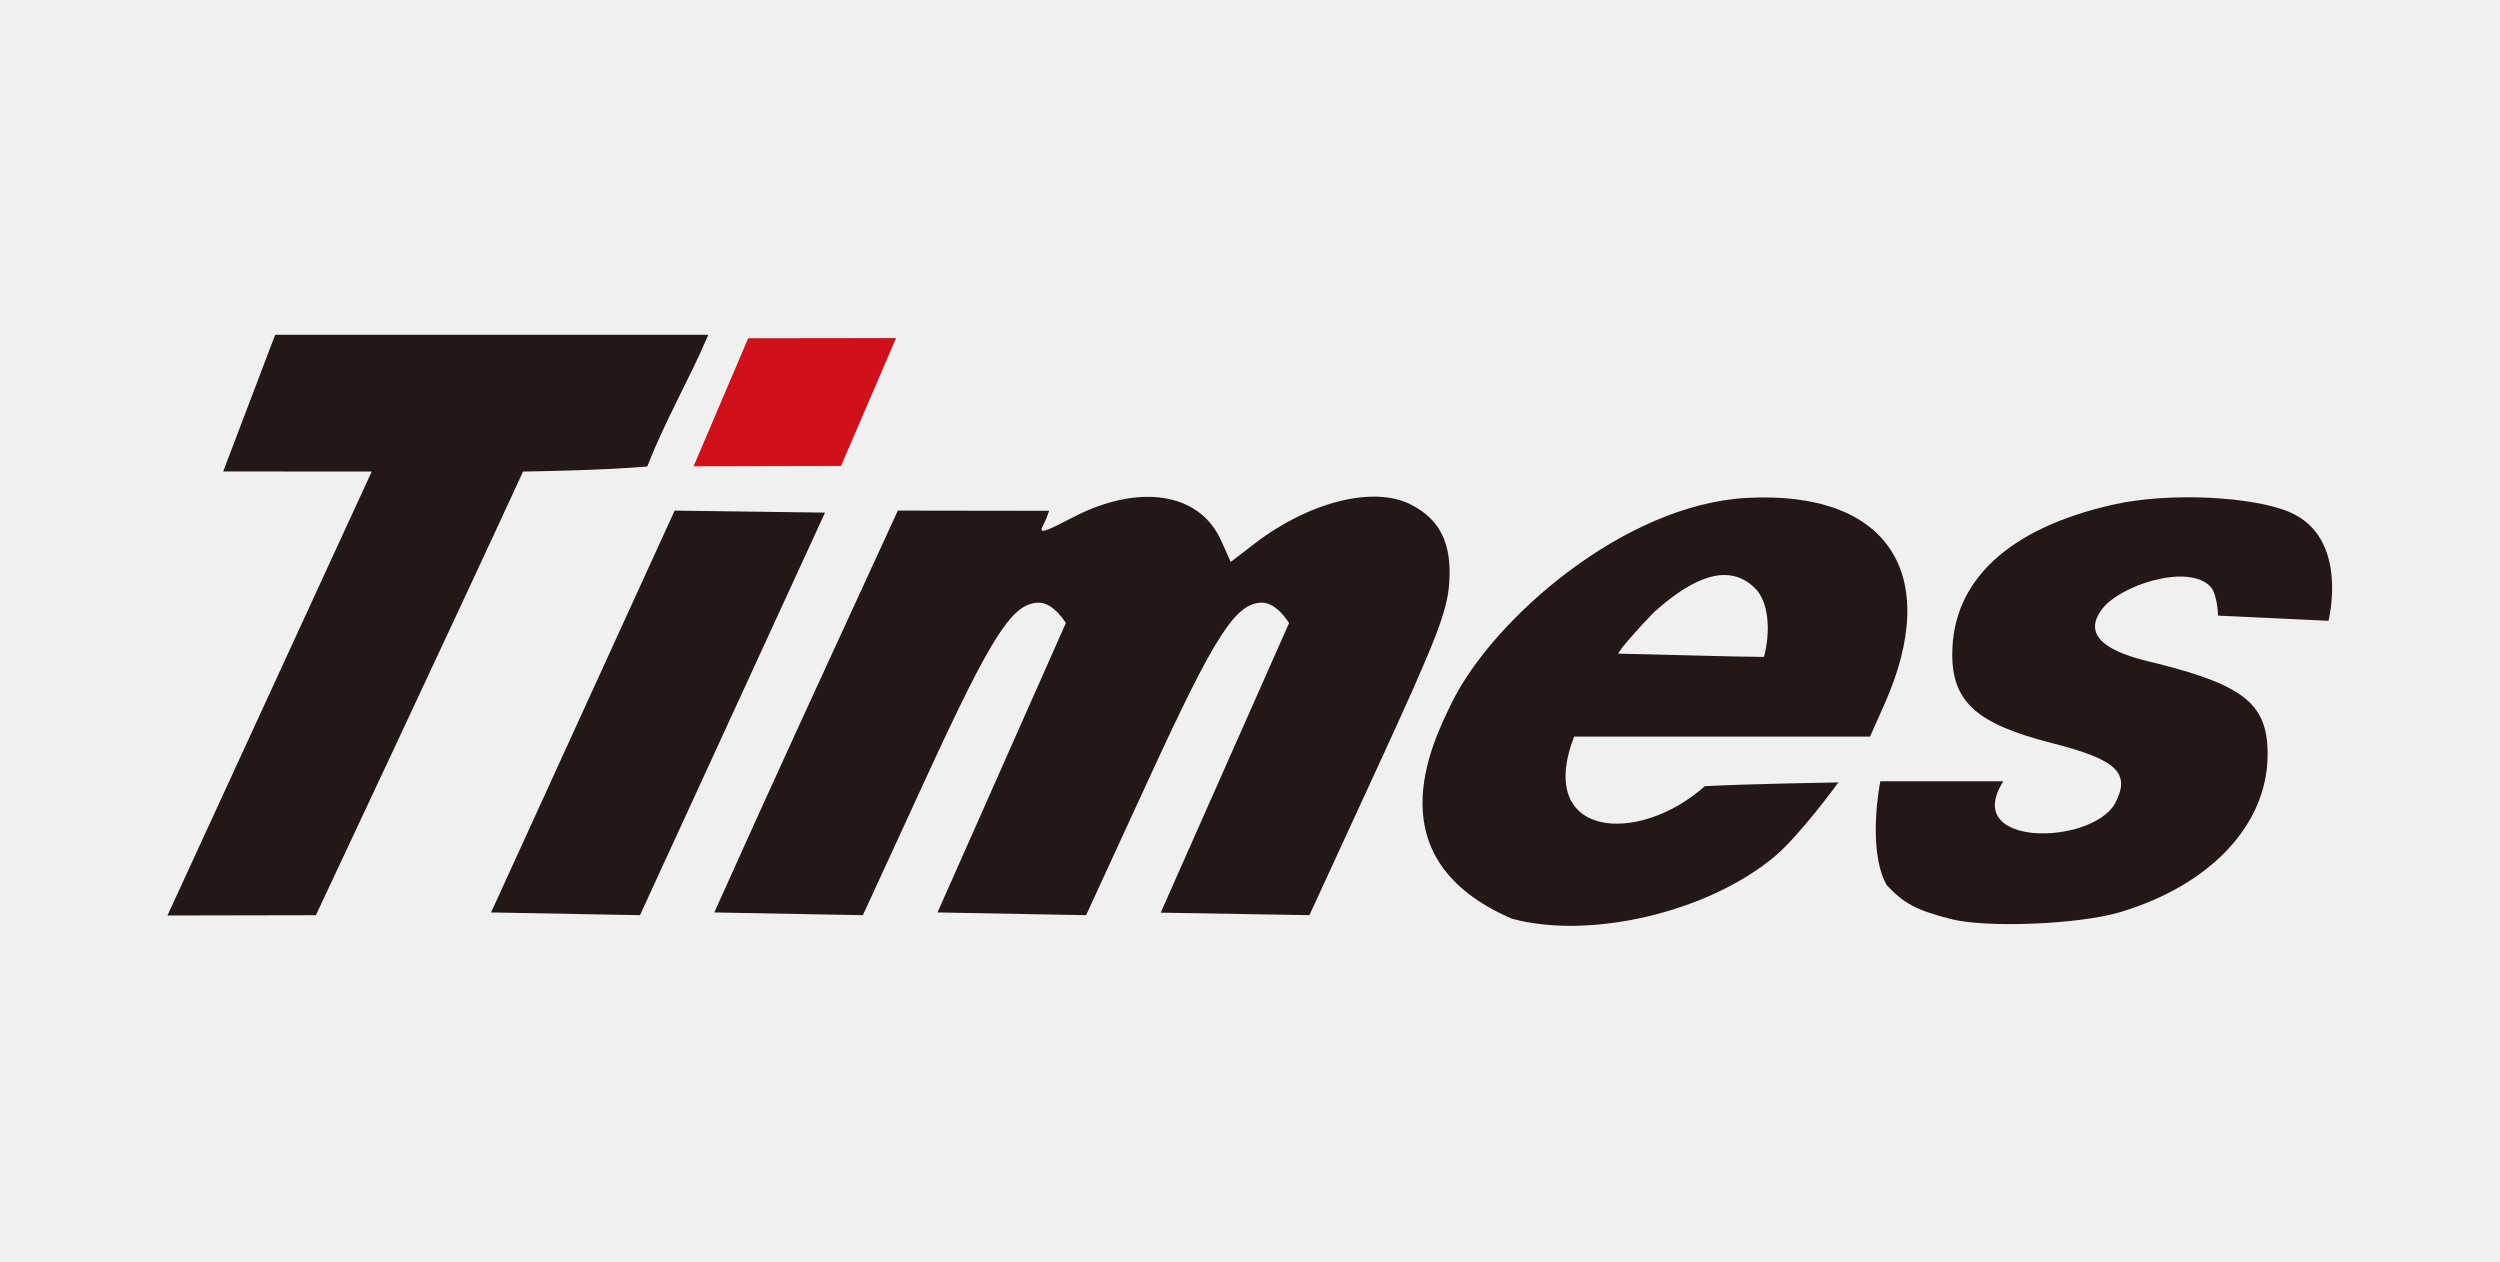
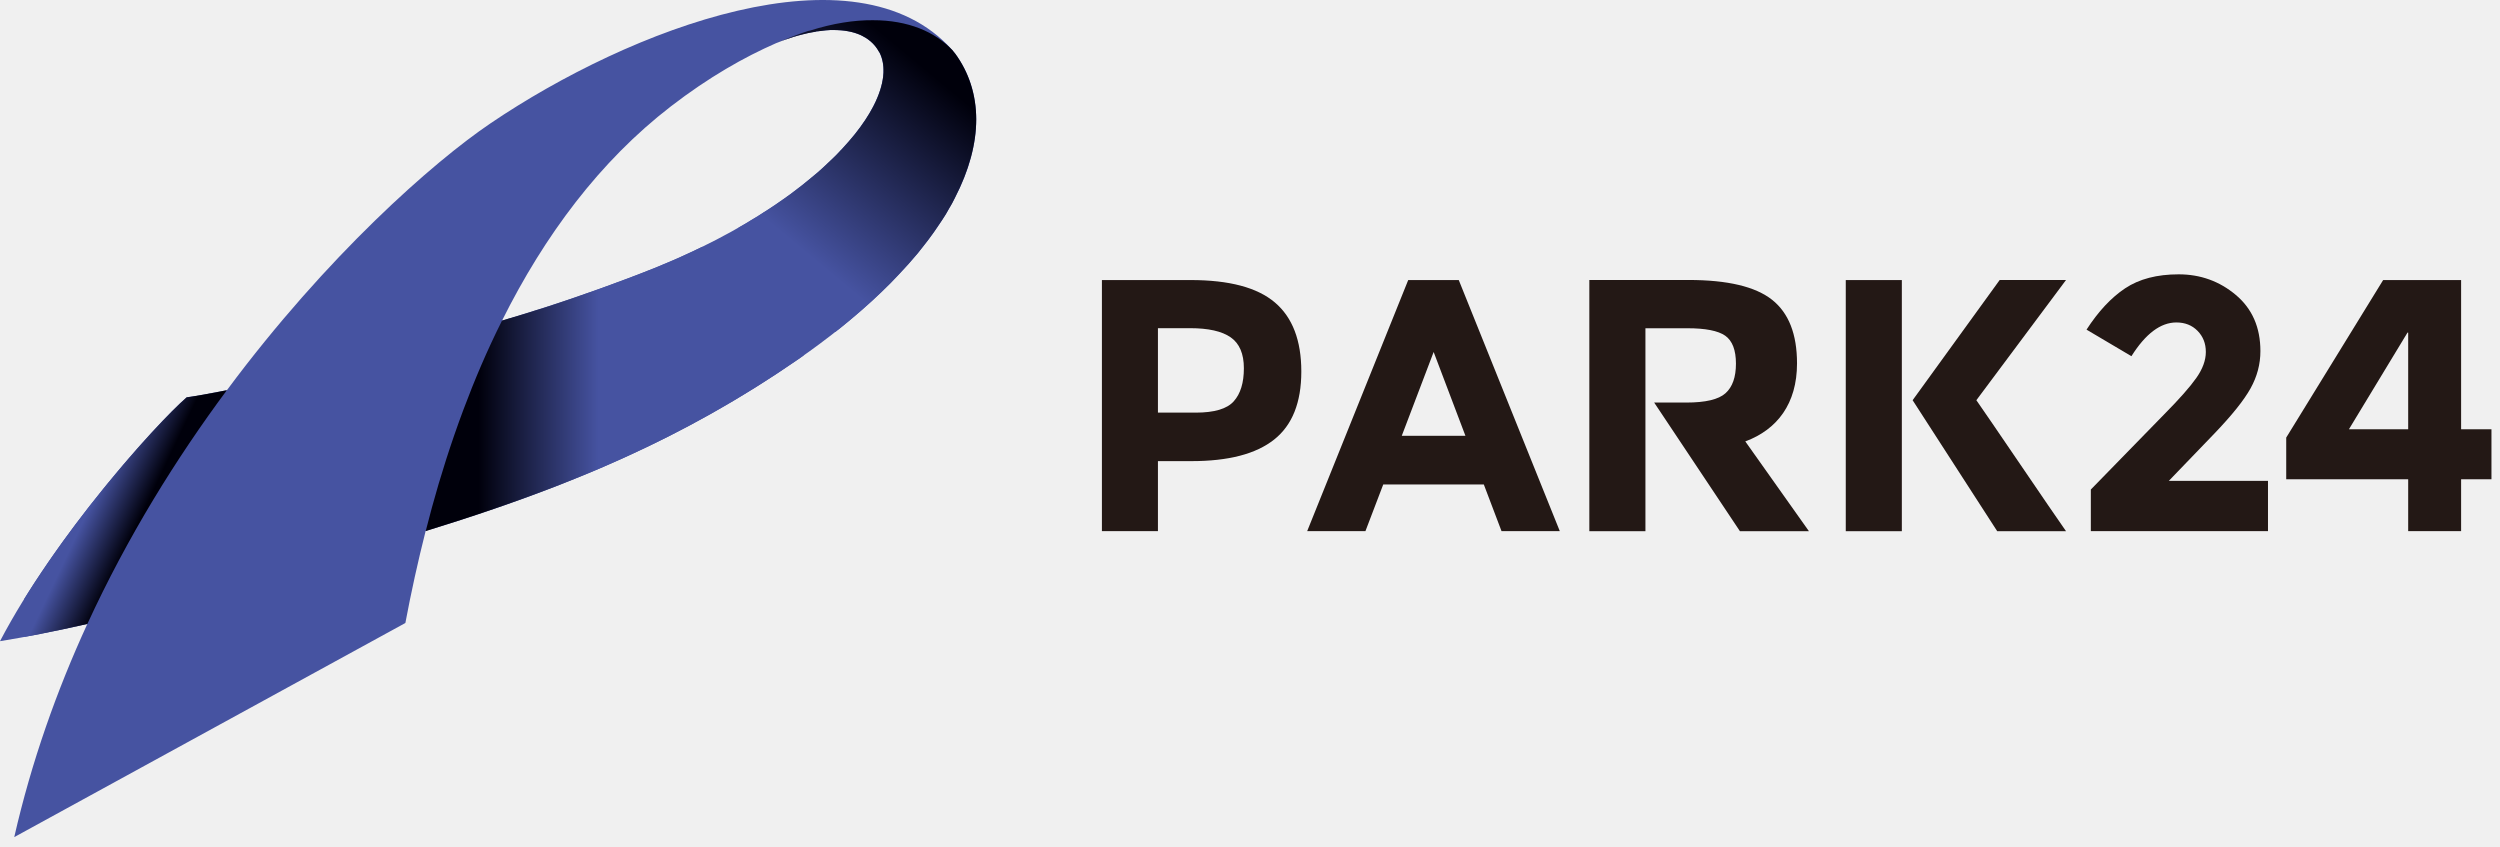
- <svg xmlns="http://www.w3.org/2000/svg" version="1.1" id="svg2" width="448" height="226" viewBox="0 0 448 226">
-   <defs id="defs6" />
-   <path style="fill:#231815;fill-opacity:1" d="m 270.951,164.638 c -24.666,-10.616 -14.541,-31.133 -10.675,-38.94 7.287,-14.668 30.642,-35.318 52.822,-36.478 25.163,-1.317 35.031,13.554 24.573,37.03 l -2.562,5.75 h -26.516 -26.516 c -6.962,18.187 11.473,19.552 23.424,8.882 7.849,-0.418 23.942,-0.673 23.942,-0.673 0,0 -6.907,9.501 -11.447,13.294 -11.903,9.945 -32.969,14.93 -47.045,11.134 z m 45.151,-46.92 c 1.211,-4.52 0.89,-9.818 -1.556,-12.264 -4.541,-4.541 -10.736,-2.396 -18.131,4.235 -2.691,2.734 -6.414,6.97 -6.414,7.446 5.588,0.1 22.314,0.593 26.101,0.582 z M 349.5,164.67 c -6.142,-1.595 -8.309,-2.748 -11.417,-6.071 C 334.507,152.132 336.95,140 336.95,140 H 359 c -7.609,11.884 15.584,11.506 19.97,4.055 2.943,-5.5 0.457,-7.916 -11.19,-10.874 -13.591,-3.453 -18.002,-7.416 -17.935,-16.116 0.102,-13.141 10.257,-22.489 28.964,-26.662 9.999,-2.23 24.826,-1.43 31.413,1.335 10.87,4.563 7.042,19.511 7.042,19.511 l -19.782,-0.933 c 0,0 -0.108,-3.941 -1.433,-5.265 -4.138,-4.138 -16.285,-0.085 -19.383,4.142 -5.021,6.606 6.618,8.881 9.876,9.705 15.834,3.971 19.944,7.418 19.811,16.615 -0.179,12.384 -10.274,23.079 -26.356,27.923 -7.395,2.227 -24.079,2.903 -30.5,1.234 z M 66.613,84.5 39.995,84.488 49.307,60 H 126.925 C 123.549,67.961 119.103,75.523 116,83.592 108.185,84.311 93.735,84.5 93.735,84.5 81.611,110.833 56.606,164.006 56.606,164.006 l -26.6,0.05 c 0,0 26.233,-56.996 36.608,-79.556 z M 88,163.512 120.896,91.5 147.843,91.86 114.688,164 Z m 40,0 C 139.419,138.068 148.38,118.713 160.896,91.5 L 188,91.538 c 0,0 -0.469,1.471 -1.043,2.543 -0.876,1.637 -0.059,1.433 5.108,-1.275 11.953,-6.265 22.884,-4.605 26.766,4.065 l 1.714,3.829 4.28,-3.286 c 9.819,-7.538 21.401,-10.416 28.059,-6.973 5.231,2.705 7.318,7.016 6.814,14.075 -0.365,5.105 -2.293,10.063 -12.739,32.75 L 234.648,164 208,163.548 231,111.652 c 0,0 -2.19,-3.652 -4.8,-3.652 -4.746,0 -8.398,5.656 -20.18,31.25 L 194.628,164 168,163.51 191,111.647 c 0,0 -2.193,-3.647 -4.8,-3.647 -4.746,0 -8.398,5.656 -20.18,31.25 L 154.628,164 Z" id="path12" />
-   <path id="path849" d="m 124.295,83.554 9.781,-22.941 26.504,-0.037 -9.863,22.916 z" style="fill:#d0111b;fill-opacity:1" />
+ <svg xmlns="http://www.w3.org/2000/svg" width="100%" height="100%" viewBox="0 0 186 63" version="1.1" xml:space="preserve" style="fill-rule:evenodd;clip-rule:evenodd;stroke-linejoin:round;stroke-miterlimit:2;">
+   <g transform="matrix(1,0,0,1,-85.0388,-85.03838)">
+     <g transform="matrix(2,0,0,2,156.0908,139.0346)">
+       <path d="M0,-25.012L-0.108,-25.144C-3.699,-29.154 -12.09,-25.921 -17.272,-22.415C-19.416,-20.965 -23.369,-17.484 -27.085,-12.483C-27.754,-12.35 -28.278,-12.256 -28.581,-12.218C-29.739,-11.209 -33.473,-7.066 -35.526,-3.146C-34.547,-3.304 -33.447,-3.522 -32.277,-3.787C-33.411,-1.321 -34.355,1.331 -34.996,4.142L-20.446,-3.823C-20.23,-4.973 -19.978,-6.117 -19.692,-7.245C-14.356,-8.879 -10.059,-10.716 -5.884,-13.597C-4.663,-14.44 -3.622,-15.286 -2.751,-16.121C-2.24,-16.609 -1.787,-17.094 -1.391,-17.574C-1.116,-17.906 -0.868,-18.235 -0.647,-18.561C-0.403,-18.919 -0.191,-19.274 -0.012,-19.621C1.087,-21.737 1.022,-23.624 0,-25.012M-11.622,-16.852C-11.817,-16.776 -12.012,-16.702 -12.203,-16.63C-12.457,-16.535 -12.705,-16.443 -12.951,-16.354C-13.169,-16.275 -13.383,-16.198 -13.594,-16.123C-13.846,-16.035 -14.092,-15.948 -14.335,-15.867C-14.647,-15.761 -14.952,-15.66 -15.249,-15.564C-15.601,-15.451 -15.942,-15.343 -16.274,-15.242C-16.469,-15.184 -16.661,-15.127 -16.85,-15.072C-15.266,-18.246 -13.212,-21.002 -10.573,-23.038C-9.154,-24.132 -7.834,-24.876 -6.661,-25.39C-5.362,-25.926 -3.737,-26.196 -2.973,-25.288C-2.374,-24.578 -2.641,-23.367 -3.724,-22.009C-3.866,-21.83 -4.022,-21.651 -4.192,-21.468C-4.333,-21.317 -4.482,-21.165 -4.643,-21.011C-4.78,-20.88 -4.924,-20.747 -5.076,-20.614C-5.271,-20.443 -5.479,-20.271 -5.697,-20.1C-5.838,-19.989 -5.985,-19.877 -6.137,-19.766C-6.296,-19.649 -6.462,-19.533 -6.634,-19.415C-6.855,-19.265 -7.084,-19.114 -7.323,-18.965C-7.964,-18.565 -8.67,-18.174 -9.44,-17.799C-9.569,-17.736 -9.7,-17.673 -9.834,-17.611C-9.968,-17.549 -10.103,-17.487 -10.24,-17.425C-10.38,-17.363 -10.521,-17.302 -10.663,-17.241C-10.782,-17.189 -10.904,-17.139 -11.026,-17.089C-11.153,-17.037 -11.281,-16.984 -11.412,-16.934L-11.622,-16.852Z" style="fill:rgb(70,83,161);fill-rule:nonzero;" />
+     </g>
+     <g transform="matrix(2,0,0,2,0,-945.228)">
+       <path d="M50.959,529.649C50.874,529.666 50.793,529.683 50.711,529.697C50.793,529.683 50.874,529.666 50.96,529.649L50.959,529.649ZM48.196,531.188C48.2,531.183 48.204,531.179 48.208,531.174C48.204,531.179 48.2,531.182 48.196,531.188ZM45.402,534.543C46.392,533.231 47.388,532.064 48.183,531.201C47.388,532.064 46.392,533.231 45.402,534.543ZM45.364,534.591C45.375,534.576 45.387,534.562 45.398,534.546C45.387,534.562 45.375,534.576 45.364,534.591ZM45.34,534.625C45.344,534.618 45.348,534.614 45.352,534.608C45.348,534.612 45.344,534.617 45.34,534.625ZM45.329,534.639C45.332,534.635 45.337,534.629 45.34,534.625C45.337,534.628 45.332,534.634 45.329,534.639ZM45.283,534.701C45.285,534.697 45.289,534.692 45.292,534.688C45.289,534.692 45.285,534.697 45.283,534.701ZM45.247,534.747C45.249,534.744 45.251,534.741 45.256,534.736C45.251,534.741 45.249,534.744 45.247,534.747ZM45.217,534.787C45.217,534.787 45.218,534.786 45.219,534.785C45.218,534.786 45.217,534.787 45.217,534.787ZM44.336,536.015C44.352,535.993 44.367,535.97 44.383,535.949C44.367,535.97 44.352,535.993 44.336,536.015ZM43.424,538.829C43.626,538.792 43.834,538.752 44.043,538.712C43.834,538.752 43.626,538.792 43.424,538.829Z" style="fill:white;fill-rule:nonzero;" />
+     </g>
+     <g transform="matrix(3.3948,1.611969,-1.611969,3.3948,92.02407,122.1297)">
+       <path d="M1.35,-2.987C1.15,-2.84 0.984,-2.721 0.865,-2.641C0.841,-2.625 0.82,-2.61 0.8,-2.598C0.718,-2.409 0.603,-2.089 0.476,-1.678C0.473,-1.671 0.471,-1.665 0.47,-1.659C0.469,-1.658 0.469,-1.658 0.469,-1.657C0.318,-1.168 0.15,-0.554 -0.002,0.118C-0.002,0.119 -0.003,0.12 -0.003,0.121C-0.005,0.131 -0.007,0.139 -0.009,0.149C-0.01,0.154 -0.01,0.159 -0.012,0.163C-0.013,0.168 -0.014,0.172 -0.015,0.178C-0.019,0.192 -0.021,0.206 -0.024,0.22C-0.025,0.22 -0.024,0.22 -0.025,0.22C-0.027,0.23 -0.029,0.237 -0.031,0.246C-0.03,0.247 -0.031,0.248 -0.031,0.25C-0.136,0.725 -0.232,1.225 -0.307,1.729C-0.308,1.734 -0.308,1.739 -0.31,1.744C-0.31,1.755 -0.312,1.765 -0.314,1.775C-0.343,1.978 -0.37,2.181 -0.393,2.384L-0.069,3.066L-0.068,3.066C0.021,3.003 0.111,2.936 0.202,2.869C0.207,2.865 0.211,2.861 0.215,2.858C0.452,2.682 0.697,2.496 0.948,2.298C0.925,0.396 1.132,-1.421 1.458,-3.067L1.458,-3.066C1.421,-3.039 1.386,-3.012 1.35,-2.987Z" style="fill:url(#_Linear1);fill-rule:nonzero;" />
+     </g>
+     <g transform="matrix(2,0,0,2,0,-992.982)">
+       <path d="M72.221,540.329C72.245,540.323 72.268,540.314 72.292,540.308C72.268,540.314 72.245,540.323 72.221,540.329ZM74.615,540.356C74.585,540.34 74.555,540.324 74.524,540.312C74.554,540.324 74.585,540.34 74.615,540.356ZM72.157,540.348C72.166,540.344 72.175,540.341 72.185,540.34C72.175,540.341 72.166,540.344 72.157,540.348ZM72.061,540.376C72.09,540.367 72.12,540.358 72.149,540.349C72.12,540.358 72.09,540.367 72.061,540.376ZM74.616,540.356L74.615,540.356L74.616,540.356ZM74.616,540.357C74.619,540.358 74.623,540.36 74.626,540.361C74.622,540.36 74.619,540.358 74.616,540.356L74.616,540.357ZM74.636,540.367C74.633,540.365 74.629,540.363 74.626,540.361C74.629,540.363 74.633,540.365 74.636,540.367ZM74.637,540.368C74.637,540.367 74.636,540.367 74.636,540.367L74.637,540.368ZM74.637,540.368C74.644,540.37 74.65,540.375 74.657,540.378C74.651,540.375 74.645,540.371 74.639,540.368L74.637,540.368ZM72.001,540.394C72.021,540.387 72.041,540.381 72.061,540.376C72.041,540.381 72.021,540.387 72.001,540.394ZM74.66,540.38C74.66,540.379 74.659,540.379 74.659,540.379C74.658,540.379 74.658,540.378 74.657,540.378C74.658,540.379 74.659,540.379 74.66,540.38ZM74.682,540.394C74.681,540.393 74.679,540.392 74.679,540.39C74.676,540.388 74.673,540.387 74.671,540.386C74.667,540.385 74.664,540.381 74.66,540.38C74.667,540.385 74.675,540.388 74.682,540.394ZM74.691,540.398C74.688,540.396 74.685,540.394 74.683,540.394C74.685,540.395 74.688,540.396 74.691,540.398ZM71.983,540.399C71.989,540.397 71.995,540.395 72.001,540.394C71.995,540.395 71.989,540.397 71.983,540.399ZM74.693,540.399L74.694,540.399C74.693,540.399 74.692,540.398 74.691,540.398C74.691,540.398 74.692,540.399 74.693,540.399ZM74.697,540.402C74.696,540.401 74.695,540.401 74.694,540.399C74.695,540.401 74.696,540.401 74.697,540.402ZM71.654,540.512C71.758,540.475 71.863,540.439 71.97,540.404C71.974,540.404 71.978,540.402 71.981,540.401C71.982,540.401 71.983,540.401 71.983,540.399C71.871,540.434 71.762,540.473 71.654,540.512ZM74.7,540.404C74.699,540.403 74.698,540.403 74.697,540.402C74.698,540.403 74.699,540.403 74.7,540.404ZM74.704,540.405C74.702,540.405 74.701,540.405 74.7,540.404C74.701,540.405 74.702,540.405 74.704,540.405ZM74.713,540.412L74.715,540.412C74.779,540.452 74.841,540.497 74.9,540.546C74.838,540.494 74.773,540.447 74.705,540.405C74.707,540.407 74.71,540.41 74.713,540.412ZM71.623,540.524C71.63,540.522 71.637,540.52 71.643,540.518C71.637,540.52 71.63,540.522 71.623,540.524ZM71.589,540.538C71.592,540.537 71.595,540.536 71.599,540.533C71.595,540.536 71.592,540.537 71.589,540.538ZM74.911,540.556C74.907,540.553 74.904,540.549 74.9,540.546C74.904,540.549 74.907,540.553 74.911,540.556ZM74.921,540.565C74.918,540.562 74.914,540.559 74.911,540.556C74.914,540.559 74.918,540.562 74.921,540.565ZM74.941,540.582C74.934,540.576 74.928,540.57 74.921,540.565C74.928,540.57 74.934,540.576 74.941,540.582ZM74.961,540.601C74.954,540.595 74.948,540.588 74.941,540.582C74.948,540.588 74.954,540.595 74.961,540.601ZM74.968,540.608C74.966,540.605 74.963,540.603 74.961,540.601C74.963,540.603 74.966,540.605 74.968,540.608ZM71.425,540.602L71.426,540.602L71.425,540.602ZM74.969,540.609L74.968,540.608L74.969,540.609ZM74.999,540.638C74.989,540.628 74.979,540.619 74.969,540.609C74.979,540.619 74.989,540.629 74.999,540.638ZM75.013,540.654C75.012,540.653 75.012,540.651 75.011,540.65C75.007,540.647 75.003,540.642 74.999,540.638C75.004,540.644 75.009,540.648 75.013,540.654ZM75.015,540.655C75.015,540.655 75.014,540.654 75.013,540.654C75.014,540.654 75.015,540.655 75.015,540.655ZM75.019,540.658C75.018,540.657 75.017,540.656 75.016,540.656C75.016,540.656 75.015,540.656 75.015,540.655C75.016,540.656 75.017,540.657 75.019,540.658ZM75.024,540.665C75.022,540.662 75.02,540.66 75.019,540.658C75.02,540.661 75.022,540.663 75.024,540.665ZM75.026,540.667C75.028,540.669 75.03,540.672 75.032,540.674C75.035,540.676 75.039,540.681 75.041,540.684C75.044,540.686 75.047,540.691 75.049,540.692C75.05,540.693 75.051,540.694 75.052,540.695C75.043,540.684 75.033,540.674 75.024,540.665C75.024,540.665 75.025,540.666 75.026,540.667ZM75.057,540.702C75.056,540.7 75.054,540.698 75.052,540.695C75.054,540.698 75.056,540.7 75.057,540.702ZM75.073,540.72C75.076,540.726 75.081,540.73 75.085,540.737C75.086,540.737 75.088,540.738 75.089,540.74C75.092,540.745 75.095,540.747 75.098,540.752C75.1,540.754 75.101,540.755 75.102,540.757C75.104,540.76 75.106,540.762 75.108,540.764C75.097,540.749 75.085,540.735 75.074,540.72C75.068,540.714 75.063,540.708 75.057,540.702C75.062,540.708 75.067,540.713 75.073,540.72ZM75.111,540.768L75.111,540.767C75.11,540.766 75.109,540.765 75.108,540.764C75.109,540.766 75.11,540.767 75.111,540.768ZM75.114,540.773C75.116,540.774 75.117,540.776 75.119,540.779C75.117,540.775 75.114,540.772 75.111,540.768C75.112,540.77 75.113,540.772 75.114,540.773ZM75.121,540.78C75.12,540.78 75.12,540.779 75.119,540.779C75.12,540.779 75.12,540.78 75.121,540.78ZM75.124,540.785C75.123,540.784 75.123,540.784 75.123,540.783C75.122,540.782 75.121,540.781 75.121,540.78C75.122,540.782 75.123,540.783 75.124,540.785ZM75.125,540.786C75.124,540.786 75.124,540.785 75.124,540.785C75.124,540.785 75.124,540.786 75.125,540.786ZM75.126,540.788C75.125,540.787 75.125,540.787 75.125,540.786C75.125,540.787 75.125,540.787 75.126,540.788ZM75.127,540.79C75.13,540.794 75.134,540.8 75.138,540.806L75.139,540.806C75.135,540.8 75.13,540.793 75.126,540.788C75.126,540.789 75.126,540.789 75.127,540.79ZM75.142,540.81C75.141,540.81 75.141,540.809 75.141,540.809C75.14,540.809 75.14,540.807 75.139,540.806C75.14,540.807 75.141,540.809 75.142,540.81ZM75.149,540.821L75.15,540.822C75.148,540.818 75.145,540.814 75.142,540.81C75.145,540.815 75.147,540.818 75.149,540.821ZM75.151,540.824L75.15,540.822C75.15,540.823 75.151,540.824 75.151,540.824ZM75.152,540.826C75.152,540.825 75.151,540.825 75.151,540.824C75.151,540.825 75.152,540.825 75.152,540.826ZM75.154,540.828L75.154,540.827C75.153,540.827 75.153,540.826 75.152,540.826C75.153,540.827 75.153,540.827 75.154,540.828ZM75.156,540.83C75.156,540.829 75.155,540.828 75.154,540.828C75.155,540.829 75.156,540.83 75.156,540.83ZM75.16,540.837C75.16,540.838 75.16,540.838 75.161,540.838C75.159,540.836 75.158,540.833 75.156,540.83C75.157,540.833 75.159,540.836 75.16,540.837ZM75.166,540.846C75.166,540.845 75.165,540.845 75.165,540.844C75.165,540.843 75.162,540.84 75.161,540.838C75.162,540.841 75.164,540.844 75.166,540.846ZM75.179,540.866C75.178,540.864 75.177,540.863 75.176,540.862C75.174,540.858 75.173,540.855 75.171,540.853C75.169,540.851 75.168,540.848 75.166,540.846C75.171,540.854 75.175,540.861 75.179,540.866ZM75.18,540.869C75.18,540.869 75.18,540.87 75.181,540.87C75.18,540.869 75.179,540.868 75.179,540.866C75.179,540.867 75.18,540.867 75.18,540.869ZM78.043,540.992L78.001,540.938L77.972,540.901L77.941,540.87L78.043,540.992ZM75.185,540.876C75.184,540.874 75.183,540.872 75.181,540.87C75.182,540.872 75.184,540.874 75.185,540.876ZM75.19,540.885C75.189,540.882 75.187,540.88 75.185,540.876C75.187,540.88 75.189,540.882 75.19,540.885ZM75.192,540.889L75.192,540.888C75.191,540.887 75.191,540.885 75.19,540.885C75.191,540.887 75.192,540.888 75.192,540.889ZM75.202,540.904C75.2,540.9 75.197,540.896 75.195,540.892C75.194,540.891 75.193,540.89 75.192,540.889C75.196,540.894 75.199,540.899 75.202,540.904ZM75.202,540.905C75.202,540.906 75.203,540.907 75.204,540.907C75.203,540.906 75.202,540.905 75.202,540.904L75.202,540.905ZM75.217,540.932C75.216,540.928 75.214,540.926 75.213,540.924C75.212,540.923 75.212,540.921 75.211,540.92C75.209,540.917 75.207,540.912 75.204,540.908L75.204,540.907C75.208,540.915 75.213,540.923 75.217,540.932ZM75.227,540.948C75.224,540.943 75.221,540.938 75.219,540.935C75.221,540.938 75.224,540.943 75.227,540.948ZM75.235,540.965C75.233,540.961 75.231,540.956 75.228,540.952C75.231,540.956 75.233,540.961 75.235,540.965ZM74.32,543.999C74.18,544.177 74.023,544.357 73.853,544.541C74.024,544.357 74.179,544.177 74.321,543.999C74.614,543.634 74.846,543.278 75.018,542.941C74.845,543.278 74.613,543.634 74.32,543.999ZM73.788,544.609C73.811,544.587 73.833,544.562 73.853,544.541C73.832,544.562 73.81,544.587 73.788,544.609ZM73.296,545.098C73.332,545.065 73.367,545.031 73.402,544.996C73.367,545.03 73.332,545.064 73.296,545.098ZM73.282,545.111C73.255,545.137 73.228,545.162 73.2,545.188C73.232,545.158 73.264,545.128 73.296,545.098C73.291,545.102 73.286,545.107 73.282,545.111ZM73.107,545.273C73.139,545.244 73.17,545.216 73.2,545.188C73.169,545.216 73.138,545.244 73.107,545.273ZM72.295,545.949C72.313,545.936 72.331,545.922 72.348,545.909C72.331,545.922 72.313,545.936 72.295,545.949ZM71.908,546.242C71.848,546.287 71.786,546.33 71.724,546.375C71.786,546.332 71.848,546.287 71.908,546.243C72.041,546.146 72.17,546.047 72.295,545.949C72.17,546.047 72.041,546.146 71.908,546.242ZM71.53,546.512C71.531,546.512 71.531,546.51 71.532,546.509C71.531,546.51 71.53,546.51 71.53,546.512ZM71.529,546.512C71.496,546.536 71.461,546.56 71.427,546.583C71.462,546.56 71.497,546.535 71.53,546.512L71.529,546.512ZM77.745,546.904C77.812,546.794 77.875,546.684 77.935,546.575C77.875,546.684 77.811,546.793 77.745,546.904ZM71.412,546.594C71.417,546.59 71.422,546.587 71.427,546.583C71.422,546.587 71.417,546.59 71.412,546.594ZM71.322,546.653C71.322,546.654 71.321,546.654 71.321,546.656C71.351,546.634 71.382,546.614 71.412,546.594C71.382,546.614 71.352,546.633 71.322,546.653ZM71.313,546.66C71.316,546.659 71.318,546.657 71.321,546.656C71.318,546.657 71.316,546.659 71.313,546.66ZM77.728,546.933C77.726,546.937 77.723,546.939 77.722,546.943C77.73,546.93 77.737,546.917 77.745,546.904C77.739,546.914 77.733,546.923 77.728,546.933ZM70.723,547.044C70.484,547.19 70.237,547.338 69.98,547.486C70.237,547.34 70.483,547.192 70.722,547.045C70.791,547 70.86,546.957 70.927,546.912C70.86,546.956 70.791,547 70.723,547.044ZM77.715,546.955C77.717,546.952 77.719,546.949 77.721,546.946C77.722,546.945 77.722,546.944 77.722,546.943C77.72,546.947 77.717,546.951 77.715,546.955ZM77.694,546.987L77.694,546.99C77.701,546.978 77.708,546.967 77.715,546.955C77.708,546.966 77.701,546.977 77.694,546.987ZM77.693,546.991L77.694,546.99L77.693,546.991ZM76.655,548.433C76.44,548.694 76.209,548.955 75.961,549.217C75.974,549.205 75.987,549.19 76,549.178C76.003,549.172 76.007,549.169 76.011,549.164C76.021,549.153 76.031,549.143 76.042,549.133C76.047,549.126 76.051,549.122 76.056,549.116C76.268,548.888 76.468,548.66 76.655,548.434C76.707,548.37 76.758,548.307 76.809,548.244C76.758,548.307 76.707,548.37 76.655,548.433ZM73.597,551.356C73.638,551.322 73.68,551.289 73.72,551.258C73.68,551.289 73.638,551.322 73.597,551.356Z" style="fill:white;fill-rule:nonzero;" />
+     </g>
+     <g transform="matrix(10.35948,-12.47805,12.47805,10.35948,141.5173,100.9621)">
+       <path d="M0.795,-0.359C0.794,-0.36 0.794,-0.36 0.793,-0.361C0.792,-0.362 0.79,-0.363 0.789,-0.364C0.748,-0.39 0.703,-0.415 0.655,-0.44C0.678,-0.428 0.7,-0.414 0.722,-0.4C0.722,-0.4 0.722,-0.4 0.722,-0.4C0.724,-0.399 0.726,-0.398 0.728,-0.397C0.729,-0.396 0.73,-0.395 0.731,-0.394C0.731,-0.394 0.731,-0.394 0.731,-0.394C0.738,-0.389 0.746,-0.385 0.753,-0.379C0.773,-0.365 0.792,-0.35 0.81,-0.334C0.811,-0.334 0.811,-0.334 0.811,-0.334C0.812,-0.333 0.813,-0.333 0.814,-0.332C0.814,-0.331 0.814,-0.331 0.814,-0.331C0.815,-0.33 0.816,-0.329 0.817,-0.329C0.817,-0.329 0.817,-0.329 0.817,-0.328C0.836,-0.311 0.854,-0.294 0.869,-0.275C0.897,-0.241 0.918,-0.205 0.929,-0.167C0.931,-0.16 0.932,-0.153 0.933,-0.146C0.934,-0.145 0.934,-0.144 0.934,-0.143L0.934,-0.143C0.937,-0.123 0.937,-0.103 0.933,-0.083C0.931,-0.073 0.928,-0.063 0.924,-0.053C0.924,-0.053 0.924,-0.053 0.924,-0.052C0.924,-0.052 0.924,-0.051 0.924,-0.051C0.923,-0.05 0.923,-0.05 0.923,-0.05C0.923,-0.05 0.923,-0.049 0.923,-0.048C0.895,0.016 0.824,0.063 0.718,0.087C0.673,0.097 0.62,0.103 0.563,0.104C0.535,0.104 0.505,0.104 0.474,0.102C0.471,0.102 0.467,0.102 0.463,0.101C0.457,0.101 0.451,0.101 0.444,0.1C0.443,0.1 0.442,0.1 0.442,0.1C0.441,0.1 0.441,0.1 0.44,0.1C0.426,0.099 0.411,0.097 0.396,0.095C0.38,0.093 0.363,0.091 0.346,0.089C0.341,0.088 0.337,0.088 0.332,0.087C0.329,0.086 0.327,0.086 0.324,0.086C0.292,0.08 0.26,0.074 0.226,0.067C0.205,0.062 0.182,0.057 0.16,0.052C0.151,0.049 0.142,0.047 0.133,0.045C0.13,0.044 0.126,0.043 0.123,0.042C0.118,0.041 0.106,0.037 0.105,0.037C0.099,0.035 0.093,0.034 0.087,0.032C0.083,0.031 0.078,0.03 0.073,0.028C0.055,0.023 0.037,0.017 0.019,0.011C0.009,0.008 -0,0.005 -0.01,0.002C-0.043,-0.009 -0.076,-0.021 -0.11,-0.033L-0.192,0.615L-0.192,0.615C-0.186,0.616 -0.179,0.617 -0.173,0.619C-0.084,0.637 0,0.651 0.08,0.66C0.12,0.665 0.159,0.668 0.197,0.67C0.241,0.673 0.284,0.675 0.326,0.675C0.336,0.675 0.346,0.674 0.356,0.674C0.387,0.674 0.418,0.672 0.447,0.67C0.458,0.669 0.468,0.668 0.478,0.667C0.501,0.665 0.523,0.663 0.545,0.66C0.565,0.656 0.584,0.653 0.603,0.65C0.612,0.648 0.62,0.646 0.629,0.644C0.77,0.613 0.884,0.56 0.969,0.49C1.057,0.417 1.115,0.325 1.141,0.221L1.141,0.22L1.145,0.201L1.145,0.2L1.145,0.2L1.145,0.199C1.158,0.088 1.122,-0.041 1.017,-0.167C0.963,-0.233 0.89,-0.298 0.795,-0.359Z" style="fill:url(#_Linear2);fill-rule:nonzero;" />
+     </g>
+     <g transform="matrix(2,0,0,2,0,-961.76)">
+       <path d="M68.631,532.587C68.636,532.585 68.64,532.582 68.645,532.579L68.631,532.587ZM68.528,532.635C68.542,532.629 68.556,532.623 68.57,532.615C68.576,532.613 68.58,532.612 68.585,532.608C68.566,532.617 68.547,532.626 68.528,532.635ZM68.212,532.786C68.188,532.796 68.163,532.809 68.137,532.82C68.134,532.821 68.131,532.823 68.127,532.825C68.155,532.812 68.184,532.8 68.212,532.786C68.318,532.737 68.424,532.686 68.528,532.635C68.426,532.685 68.321,532.735 68.212,532.786ZM68.094,532.84C68.106,532.836 68.117,532.83 68.127,532.825C68.117,532.83 68.105,532.836 68.094,532.84ZM67.805,532.973C67.833,532.96 67.86,532.948 67.887,532.936C67.86,532.947 67.833,532.959 67.805,532.973ZM67.725,533.008C67.671,533.031 67.616,533.055 67.559,533.081C67.642,533.045 67.723,533.009 67.805,532.973C67.779,532.984 67.752,532.995 67.725,533.008ZM67.345,533.172C67.352,533.17 67.358,533.166 67.365,533.164C67.358,533.166 67.352,533.17 67.345,533.172ZM67.32,533.182C67.314,533.185 67.309,533.188 67.303,533.19C67.317,533.184 67.331,533.178 67.345,533.172C67.337,533.175 67.328,533.18 67.32,533.182ZM67.259,533.208C67.274,533.203 67.289,533.197 67.303,533.19C67.288,533.196 67.273,533.203 67.259,533.208ZM67.194,533.235C67.216,533.226 67.238,533.217 67.259,533.208C67.238,533.217 67.216,533.226 67.194,533.235ZM66.634,533.463C66.662,533.452 66.69,533.442 66.718,533.432C66.69,533.442 66.662,533.452 66.634,533.463ZM66.424,533.545L66.634,533.463L66.424,533.545ZM65.842,533.766C65.799,533.783 65.756,533.8 65.713,533.815C65.756,533.8 65.799,533.783 65.842,533.767C66.033,533.695 66.228,533.621 66.424,533.545C66.228,533.621 66.033,533.695 65.842,533.766ZM63.826,534.492C63.981,534.439 64.139,534.385 64.298,534.328C64.139,534.384 63.981,534.439 63.826,534.492ZM61.973,535.092C61.983,535.089 61.992,535.088 62.001,535.083C61.992,535.088 61.983,535.089 61.973,535.092ZM61.62,535.199C61.67,535.185 61.72,535.17 61.772,535.154C61.72,535.17 61.67,535.185 61.62,535.199ZM72.16,536.8C71.709,537.112 71.256,537.412 70.8,537.7C71.256,537.412 71.709,537.113 72.16,536.801C72.178,536.789 72.196,536.776 72.214,536.763C72.196,536.775 72.178,536.789 72.16,536.8ZM70.792,537.705C70.795,537.704 70.798,537.702 70.8,537.7C70.798,537.702 70.795,537.704 70.792,537.705ZM70.738,537.739C70.756,537.728 70.774,537.717 70.792,537.705C70.774,537.717 70.756,537.728 70.738,537.739ZM69.335,538.583C69.333,538.585 69.329,538.588 69.326,538.59C69.301,538.603 69.277,538.616 69.253,538.632C69.752,538.346 70.247,538.049 70.738,537.739C70.274,538.032 69.806,538.313 69.335,538.583ZM69.252,538.632L69.253,538.632L69.252,538.632ZM69.233,538.643C69.24,538.639 69.246,538.636 69.252,538.632C69.246,538.635 69.239,538.638 69.233,538.643ZM69.228,538.644C69.227,538.645 69.226,538.645 69.225,538.646C69.228,538.645 69.23,538.644 69.233,538.643C69.231,538.644 69.23,538.644 69.228,538.644ZM69.176,538.674C69.192,538.666 69.208,538.657 69.225,538.646C69.209,538.656 69.193,538.665 69.176,538.674ZM69.165,538.68C69.157,538.686 69.148,538.69 69.14,538.696C69.152,538.689 69.164,538.681 69.176,538.674C69.172,538.676 69.169,538.678 69.165,538.68ZM69.126,538.702C69.126,538.703 69.125,538.704 69.124,538.704C69.13,538.701 69.135,538.698 69.14,538.696C69.135,538.698 69.131,538.699 69.126,538.702ZM69.122,538.706C69.123,538.705 69.123,538.705 69.124,538.704C69.123,538.705 69.122,538.705 69.122,538.706ZM69.038,538.753C69.051,538.746 69.064,538.739 69.076,538.733C69.092,538.724 69.107,538.715 69.122,538.706C69.094,538.721 69.066,538.737 69.038,538.753ZM69.017,538.764C69.007,538.771 68.995,538.778 68.983,538.783C68.953,538.801 68.923,538.817 68.892,538.834C68.772,538.902 68.651,538.968 68.53,539.034C68.7,538.942 68.87,538.848 69.038,538.753C69.031,538.757 69.024,538.76 69.017,538.764ZM68.521,539.039C68.524,539.037 68.527,539.036 68.53,539.034C68.527,539.036 68.524,539.037 68.521,539.039ZM68.461,539.072C68.481,539.061 68.501,539.05 68.521,539.039C68.501,539.05 68.481,539.061 68.461,539.072ZM67.414,539.62C67.766,539.442 68.115,539.259 68.461,539.072C68.114,539.259 67.765,539.442 67.414,539.62ZM67.361,539.647C67.378,539.638 67.396,539.629 67.414,539.62C67.396,539.629 67.378,539.638 67.361,539.647ZM67.312,539.671C67.328,539.663 67.344,539.655 67.361,539.647C67.344,539.655 67.328,539.663 67.312,539.671ZM67.203,539.726C67.239,539.708 67.275,539.689 67.312,539.671C67.275,539.689 67.239,539.708 67.203,539.726ZM67.174,539.741C67.184,539.735 67.193,539.732 67.203,539.726C67.193,539.732 67.184,539.735 67.174,539.741ZM66.933,539.859C67.013,539.821 67.094,539.78 67.174,539.741C67.094,539.78 67.013,539.821 66.933,539.859ZM66.914,539.868C66.921,539.866 66.927,539.862 66.933,539.859C66.927,539.862 66.92,539.866 66.914,539.868ZM66.791,539.93C66.832,539.91 66.873,539.888 66.914,539.868C66.873,539.888 66.832,539.91 66.791,539.93ZM66.715,539.966C66.732,539.958 66.749,539.949 66.765,539.941C66.748,539.949 66.732,539.958 66.715,539.966ZM66.631,540.006C66.637,540.003 66.643,540.001 66.65,539.997C66.643,540.001 66.637,540.003 66.631,540.006ZM62.733,541.668C62.955,541.584 63.176,541.498 63.395,541.413C63.176,541.498 62.955,541.584 62.733,541.668ZM62.696,541.681C62.708,541.677 62.721,541.672 62.733,541.668C62.721,541.672 62.708,541.677 62.696,541.681ZM62.622,541.71C62.646,541.701 62.671,541.692 62.696,541.681C62.671,541.692 62.646,541.701 62.622,541.71ZM62.033,541.928C62.034,541.928 62.036,541.927 62.038,541.927C62.234,541.855 62.429,541.783 62.622,541.71C62.427,541.784 62.23,541.856 62.033,541.928ZM62.031,541.928C62.018,541.932 62.006,541.938 61.994,541.942L62.033,541.928L62.031,541.928ZM61.87,541.986C61.884,541.983 61.897,541.977 61.911,541.973C61.938,541.963 61.966,541.953 61.994,541.942C61.952,541.956 61.911,541.972 61.87,541.986ZM61.799,542.012C61.816,542.007 61.834,542 61.853,541.992C61.858,541.991 61.864,541.989 61.87,541.986C61.846,541.995 61.823,542.003 61.799,542.012ZM61.798,542.012C61.633,542.072 61.467,542.131 61.301,542.189C61.468,542.131 61.634,542.072 61.799,542.012L61.798,542.012ZM61.217,542.219C61.245,542.209 61.273,542.199 61.301,542.189C61.273,542.199 61.245,542.209 61.217,542.219ZM61.091,542.263C61.133,542.248 61.175,542.233 61.217,542.219C61.175,542.233 61.133,542.248 61.091,542.263ZM58.354,543.153C58.397,543.142 58.438,543.128 58.48,543.116C59.378,542.838 60.247,542.556 61.091,542.263C60.208,542.568 59.297,542.864 58.354,543.153Z" style="fill:white;fill-rule:nonzero;" />
+     </g>
+     <g transform="matrix(-8.925383,0,0,-8.925383,129.565,113.9718)">
+       <path d="M-0.862,1.183L-0.857,1.18C-0.855,1.179 -0.854,1.179 -0.852,1.178C-0.824,1.165 -0.796,1.151 -0.768,1.138C-0.76,1.134 -0.751,1.13 -0.742,1.126C-0.737,1.124 -0.732,1.122 -0.726,1.119C-0.716,1.114 -0.706,1.11 -0.696,1.105C-0.69,1.102 -0.684,1.099 -0.677,1.096C-0.659,1.088 -0.641,1.08 -0.622,1.072C-0.616,1.07 -0.609,1.067 -0.602,1.064C-0.596,1.061 -0.589,1.058 -0.583,1.055C-0.581,1.055 -0.58,1.054 -0.579,1.054C-0.566,1.048 -0.553,1.043 -0.54,1.038C-0.528,1.032 -0.514,1.027 -0.501,1.021C-0.473,1.009 -0.444,0.998 -0.415,0.987L-0.368,0.968C-0.324,0.951 -0.28,0.935 -0.237,0.918C-0.228,0.915 -0.218,0.911 -0.209,0.908C-0.193,0.902 -0.177,0.896 -0.162,0.89C-0.131,0.879 -0.1,0.868 -0.07,0.856C-0.055,0.851 -0.04,0.846 -0.026,0.84C-0.023,0.84 -0.02,0.838 -0.017,0.837C0.014,0.826 0.044,0.816 0.074,0.805C0.085,0.801 0.097,0.797 0.109,0.793C0.144,0.78 0.18,0.768 0.214,0.756C0.223,0.753 0.231,0.75 0.24,0.747C0.31,0.724 0.378,0.701 0.445,0.679C0.474,0.67 0.502,0.661 0.53,0.653C0.561,0.642 0.593,0.633 0.623,0.624C0.625,0.622 0.627,0.622 0.629,0.622C0.645,0.617 0.66,0.612 0.675,0.608C0.686,0.604 0.697,0.601 0.709,0.598C0.715,0.596 0.721,0.594 0.727,0.592C0.732,0.59 0.737,0.589 0.743,0.588C0.763,0.581 0.783,0.575 0.804,0.569C0.928,0.322 1.034,0.072 1.126,-0.174C1.231,-0.455 1.318,-0.731 1.389,-0.991C1.407,-1.057 1.424,-1.122 1.44,-1.185C1.04,-1.062 0.666,-0.934 0.311,-0.795C0.246,-0.769 0.181,-0.743 0.118,-0.717L0.117,-0.717C0.112,-0.715 0.093,-0.707 0.088,-0.705C0.086,-0.704 0.085,-0.703 0.083,-0.703C-0.086,-0.632 -0.252,-0.558 -0.414,-0.48C-0.416,-0.479 -0.417,-0.478 -0.419,-0.478C-0.423,-0.475 -0.428,-0.473 -0.433,-0.471C-0.437,-0.469 -0.44,-0.467 -0.444,-0.465C-0.446,-0.464 -0.448,-0.463 -0.45,-0.463C-0.866,-0.26 -1.262,-0.031 -1.653,0.239C-1.657,0.241 -1.661,0.244 -1.665,0.247C-1.671,0.251 -1.676,0.255 -1.681,0.258C-1.686,0.261 -1.69,0.265 -1.695,0.268C-1.696,0.269 -1.697,0.27 -1.699,0.271C-1.703,0.273 -1.707,0.276 -1.711,0.279L-0.866,1.185C-0.864,1.184 -0.863,1.183 -0.862,1.183Z" style="fill:url(#_Linear3);fill-rule:nonzero;" />
+     </g>
+     <g transform="matrix(2,0,0,2,270.4036,113.4514)">
+       <path d="M0,1.763L0,3.621L-1.129,3.621L-1.129,5.552L-3.098,5.552L-3.098,3.621L-7.635,3.621L-7.635,2.072L-4.029,-3.789L-1.129,-3.789L-1.129,1.763L0,1.763ZM-3.098,-1.833L-3.124,-1.833L-5.303,1.763L-3.098,1.763L-3.098,-1.833Z" style="fill:rgb(35,24,21);fill-rule:nonzero;" />
+     </g>
+     <g transform="matrix(2,0,0,2,179.893,122.8844)">
+       <path d="M0,-7.67C0.654,-7.115 0.982,-6.258 0.982,-5.102C0.982,-3.95 0.645,-3.106 -0.027,-2.573C-0.702,-2.035 -1.728,-1.769 -3.107,-1.769L-4.352,-1.769L-4.352,0.835L-6.436,0.835L-6.436,-8.505L-3.136,-8.505C-1.7,-8.505 -0.656,-8.228 0,-7.67M-1.531,-3.995C-1.28,-4.274 -1.155,-4.684 -1.155,-5.225C-1.155,-5.762 -1.319,-6.146 -1.644,-6.373C-1.971,-6.602 -2.476,-6.715 -3.161,-6.715L-4.352,-6.715L-4.352,-3.573L-2.948,-3.573C-2.251,-3.573 -1.78,-3.714 -1.531,-3.995" style="fill:rgb(35,24,21);fill-rule:nonzero;" />
+     </g>
+     <g transform="matrix(2,0,0,2,0,-960.122)">
+       <path d="M113.268,542.34L111.182,542.34L111.182,532.999L113.268,532.999L113.268,542.34ZM113.669,537.468L116.907,532.997L119.375,532.997L116.04,537.468C116.359,537.914 118.95,541.743 119.375,542.34L116.815,542.34L113.669,537.468Z" style="fill:rgb(35,24,21);fill-rule:nonzero;" />
+     </g>
+     <g transform="matrix(2,0,0,2,248.443,116.845)">
+       <path d="M0,-1.842C0.237,-2.178 0.355,-2.501 0.355,-2.812C0.355,-3.125 0.253,-3.385 0.047,-3.596C-0.158,-3.804 -0.421,-3.908 -0.741,-3.908C-1.33,-3.908 -1.886,-3.489 -2.413,-2.653L-4.083,-3.641C-3.645,-4.319 -3.167,-4.831 -2.647,-5.178C-2.125,-5.525 -1.463,-5.698 -0.655,-5.698C0.152,-5.698 0.86,-5.444 1.47,-4.932C2.081,-4.419 2.385,-3.722 2.385,-2.841C2.385,-2.358 2.263,-1.896 2.019,-1.457C1.774,-1.015 1.322,-0.451 0.662,0.236L-1.023,1.986L2.667,1.986L2.667,3.856L-3.923,3.856L-3.923,2.307L-1.184,-0.501C-0.629,-1.062 -0.235,-1.509 0,-1.842" style="fill:rgb(35,24,21);fill-rule:nonzero;" />
+     </g>
+     <g transform="matrix(2,0,0,2,196.7524,105.8738)">
+       <path d="M0,9.341L2.168,9.341L-1.591,0L-3.471,0L-7.23,9.341L-5.063,9.341L-4.4,7.604L-0.659,7.604L0,9.341ZM-3.711,5.794L-2.525,2.676L-1.343,5.794L-3.711,5.794Z" style="fill:rgb(35,24,21);fill-rule:nonzero;" />
+     </g>
+     <g transform="matrix(2,0,0,2,218.737,118.3506)">
+       <path d="M0,-3.137C0,-4.227 -0.308,-5.013 -0.93,-5.506C-1.548,-5.994 -2.583,-6.241 -4.036,-6.241L-7.726,-6.241L-7.726,3.104L-5.639,3.104L-5.639,-4.445L-4.076,-4.445C-3.407,-4.445 -2.94,-4.354 -2.672,-4.169C-2.405,-3.981 -2.272,-3.632 -2.272,-3.129C-2.272,-2.627 -2.4,-2.261 -2.661,-2.027C-2.918,-1.796 -3.405,-1.681 -4.118,-1.681L-5.314,-1.681L-2.124,3.104L0.443,3.104L-1.924,-0.236C-0.738,-0.675 0,-1.639 0,-3.137" style="fill:rgb(35,24,21);fill-rule:nonzero;" />
+     </g>
+   </g>
+   <defs>
+     <linearGradient id="_Linear1" x1="0" y1="0" x2="1" y2="0" gradientUnits="userSpaceOnUse" gradientTransform="matrix(1,0,0,-1,0,-0.000117)">
+       <stop offset="0" style="stop-color:rgb(70,83,161);stop-opacity:1" />
+       <stop offset="1" style="stop-color:rgb(0,0,11);stop-opacity:1" />
+     </linearGradient>
+     <linearGradient id="_Linear2" x1="0" y1="0" x2="1" y2="0" gradientUnits="userSpaceOnUse" gradientTransform="matrix(1,0,0,-1,0,0.234871)">
+       <stop offset="0" style="stop-color:rgb(70,83,161);stop-opacity:1" />
+       <stop offset="1" style="stop-color:rgb(0,0,11);stop-opacity:1" />
+     </linearGradient>
+     <linearGradient id="_Linear3" x1="0" y1="0" x2="1" y2="0" gradientUnits="userSpaceOnUse" gradientTransform="matrix(1,0,0,-1,0,-0.000037)">
+       <stop offset="0" style="stop-color:rgb(70,83,161);stop-opacity:1" />
+       <stop offset="1" style="stop-color:rgb(0,0,11);stop-opacity:1" />
+     </linearGradient>
+   </defs>
</svg>
